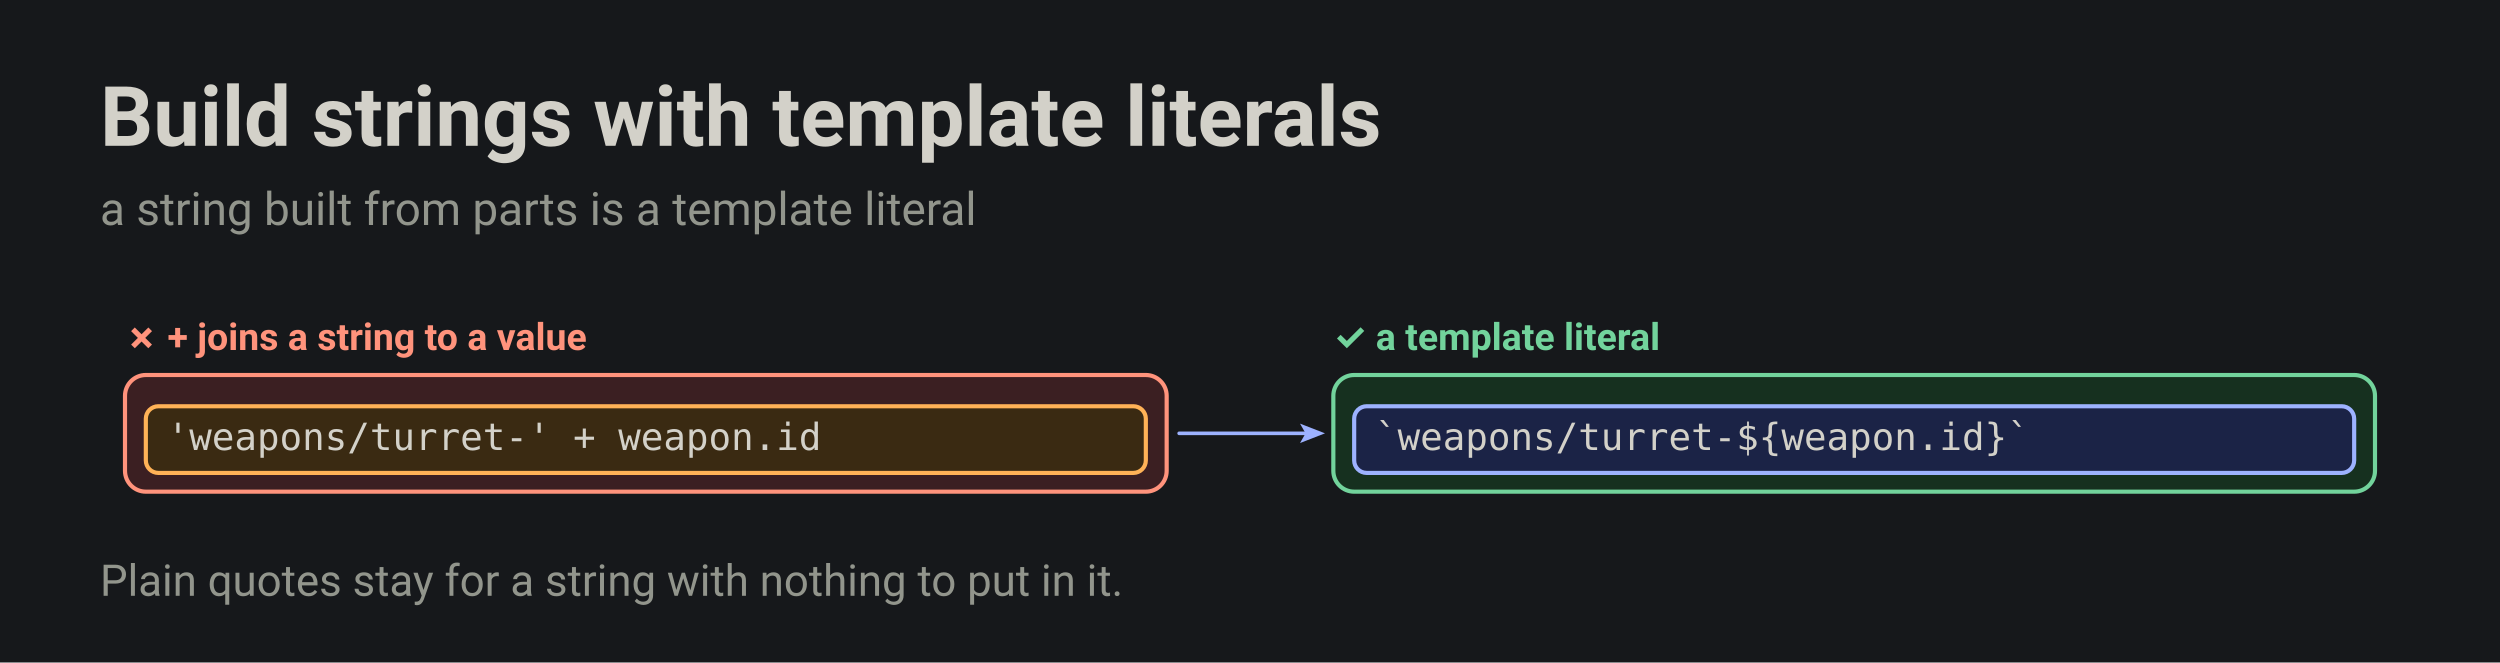
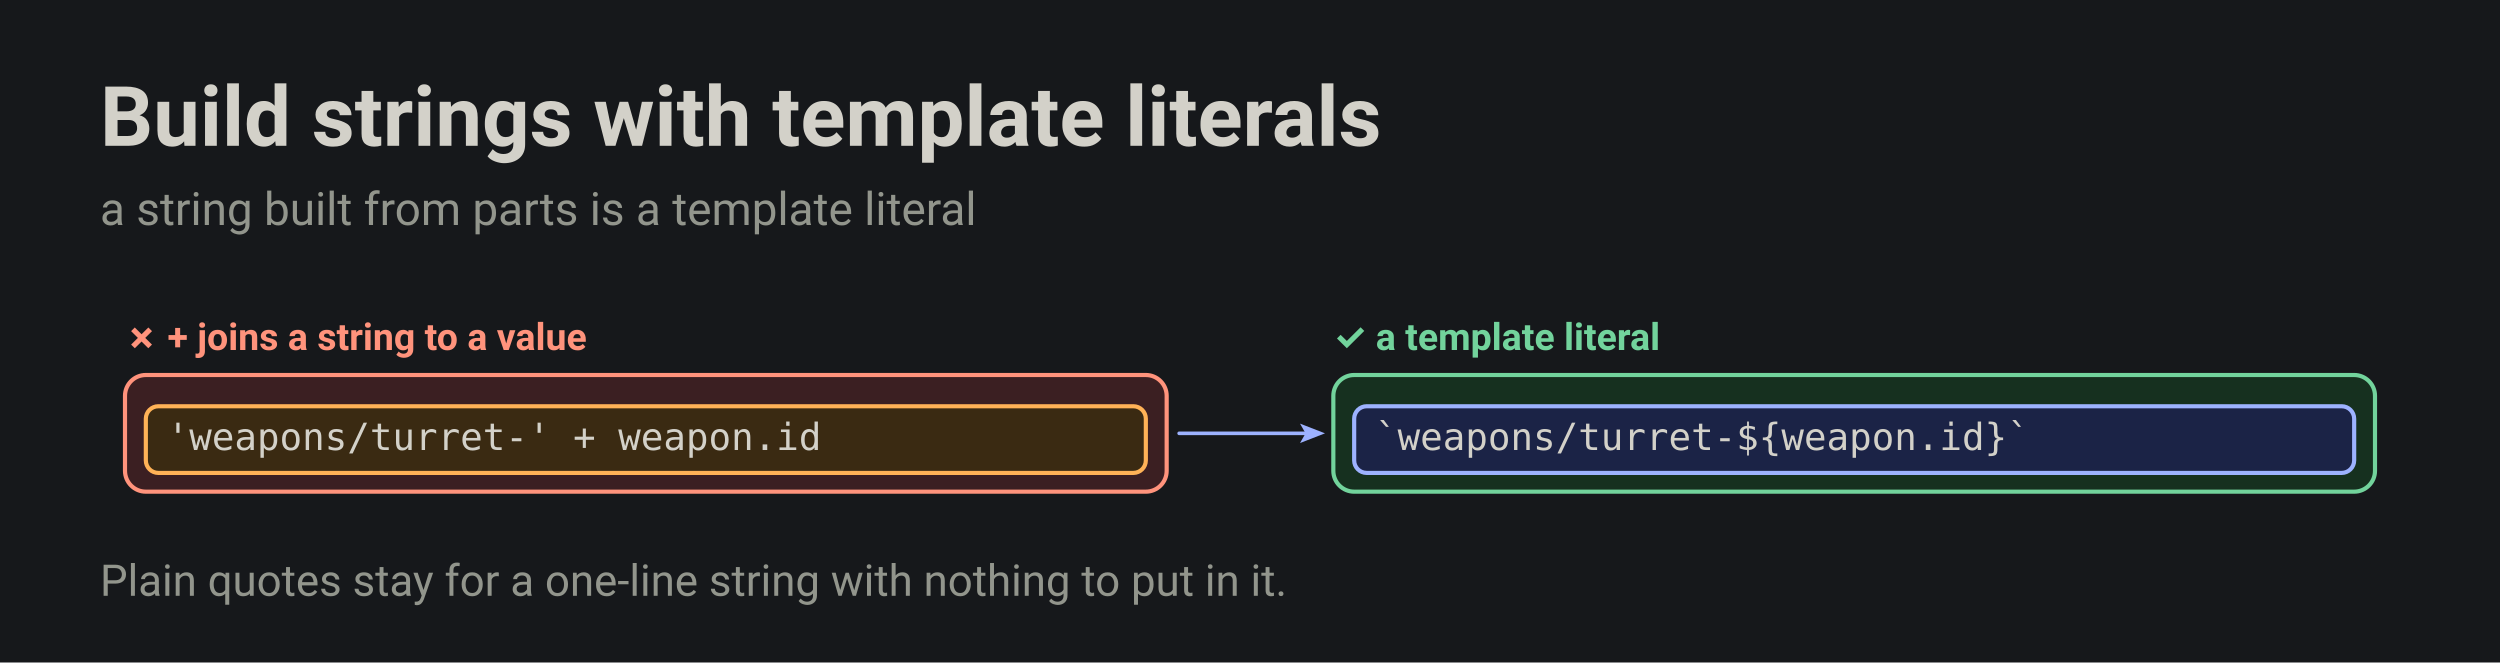
<svg xmlns="http://www.w3.org/2000/svg" width="1200" height="318" viewBox="0 0 1200 318" font-family="system-ui, -apple-system, 'Segoe UI', Roboto, sans-serif">
  <rect width="1200" height="318" fill="#16181b" />
  <defs>
    <marker id="arrow" viewBox="0 0 12 12" refX="8" refY="6" markerUnits="userSpaceOnUse" markerWidth="16" markerHeight="16" orient="auto-start-reverse">
      <path d="M2 2.5 L11 6 L2 9.5 L4 6 z" fill="#9db2ff" stroke-linejoin="round" />
    </marker>
  </defs>
  <text x="48" y="70" fill="#d3d1c9" font-size="40" font-weight="700">Build strings with template literals</text>
  <text x="48" y="108" fill="#92958c" font-size="22">a string built from parts is a template literal</text>
  <text x="60" y="168" fill="#ff937c" font-size="18" font-weight="700">✗ + joins a string to a value</text>
  <text x="640" y="168" fill="#72d39c" font-size="18" font-weight="700">✓ a template literal</text>
  <rect x="60" y="180" width="500" height="56" rx="10" fill="#3b1f22" stroke="#ff937c" stroke-width="2" />
  <rect x="70" y="195" width="480" height="32" rx="6" fill="#3a2a12" stroke="#ffb257" stroke-width="2" />
  <text x="80.0" y="216" fill="#d3d1c9" font-size="18" font-family="ui-monospace, 'JetBrains Mono', Menlo, monospace">'weapons/turret-' + weapon.id</text>
  <rect x="640" y="180" width="500" height="56" rx="10" fill="#16301f" stroke="#72d39c" stroke-width="2" />
  <rect x="650" y="195" width="480" height="32" rx="6" fill="#1b2346" stroke="#9db2ff" stroke-width="2" />
  <text x="660.0" y="216" fill="#d3d1c9" font-size="18" font-family="ui-monospace, 'JetBrains Mono', Menlo, monospace">`weapons/turret-${weapon.id}`</text>
  <line x1="566" y1="208.0" x2="632" y2="208" stroke="#9db2ff" stroke-width="1.75" stroke-linecap="round" marker-end="url(#arrow)" />
-   <text x="48" y="286" fill="#92958c" font-size="21">Plain quotes stay for a string with nothing to put in it.</text>
+   <text x="48" y="286" fill="#92958c" font-size="21">Plain quotes stay for a one-line string with nothing to put in it.</text>
</svg>
